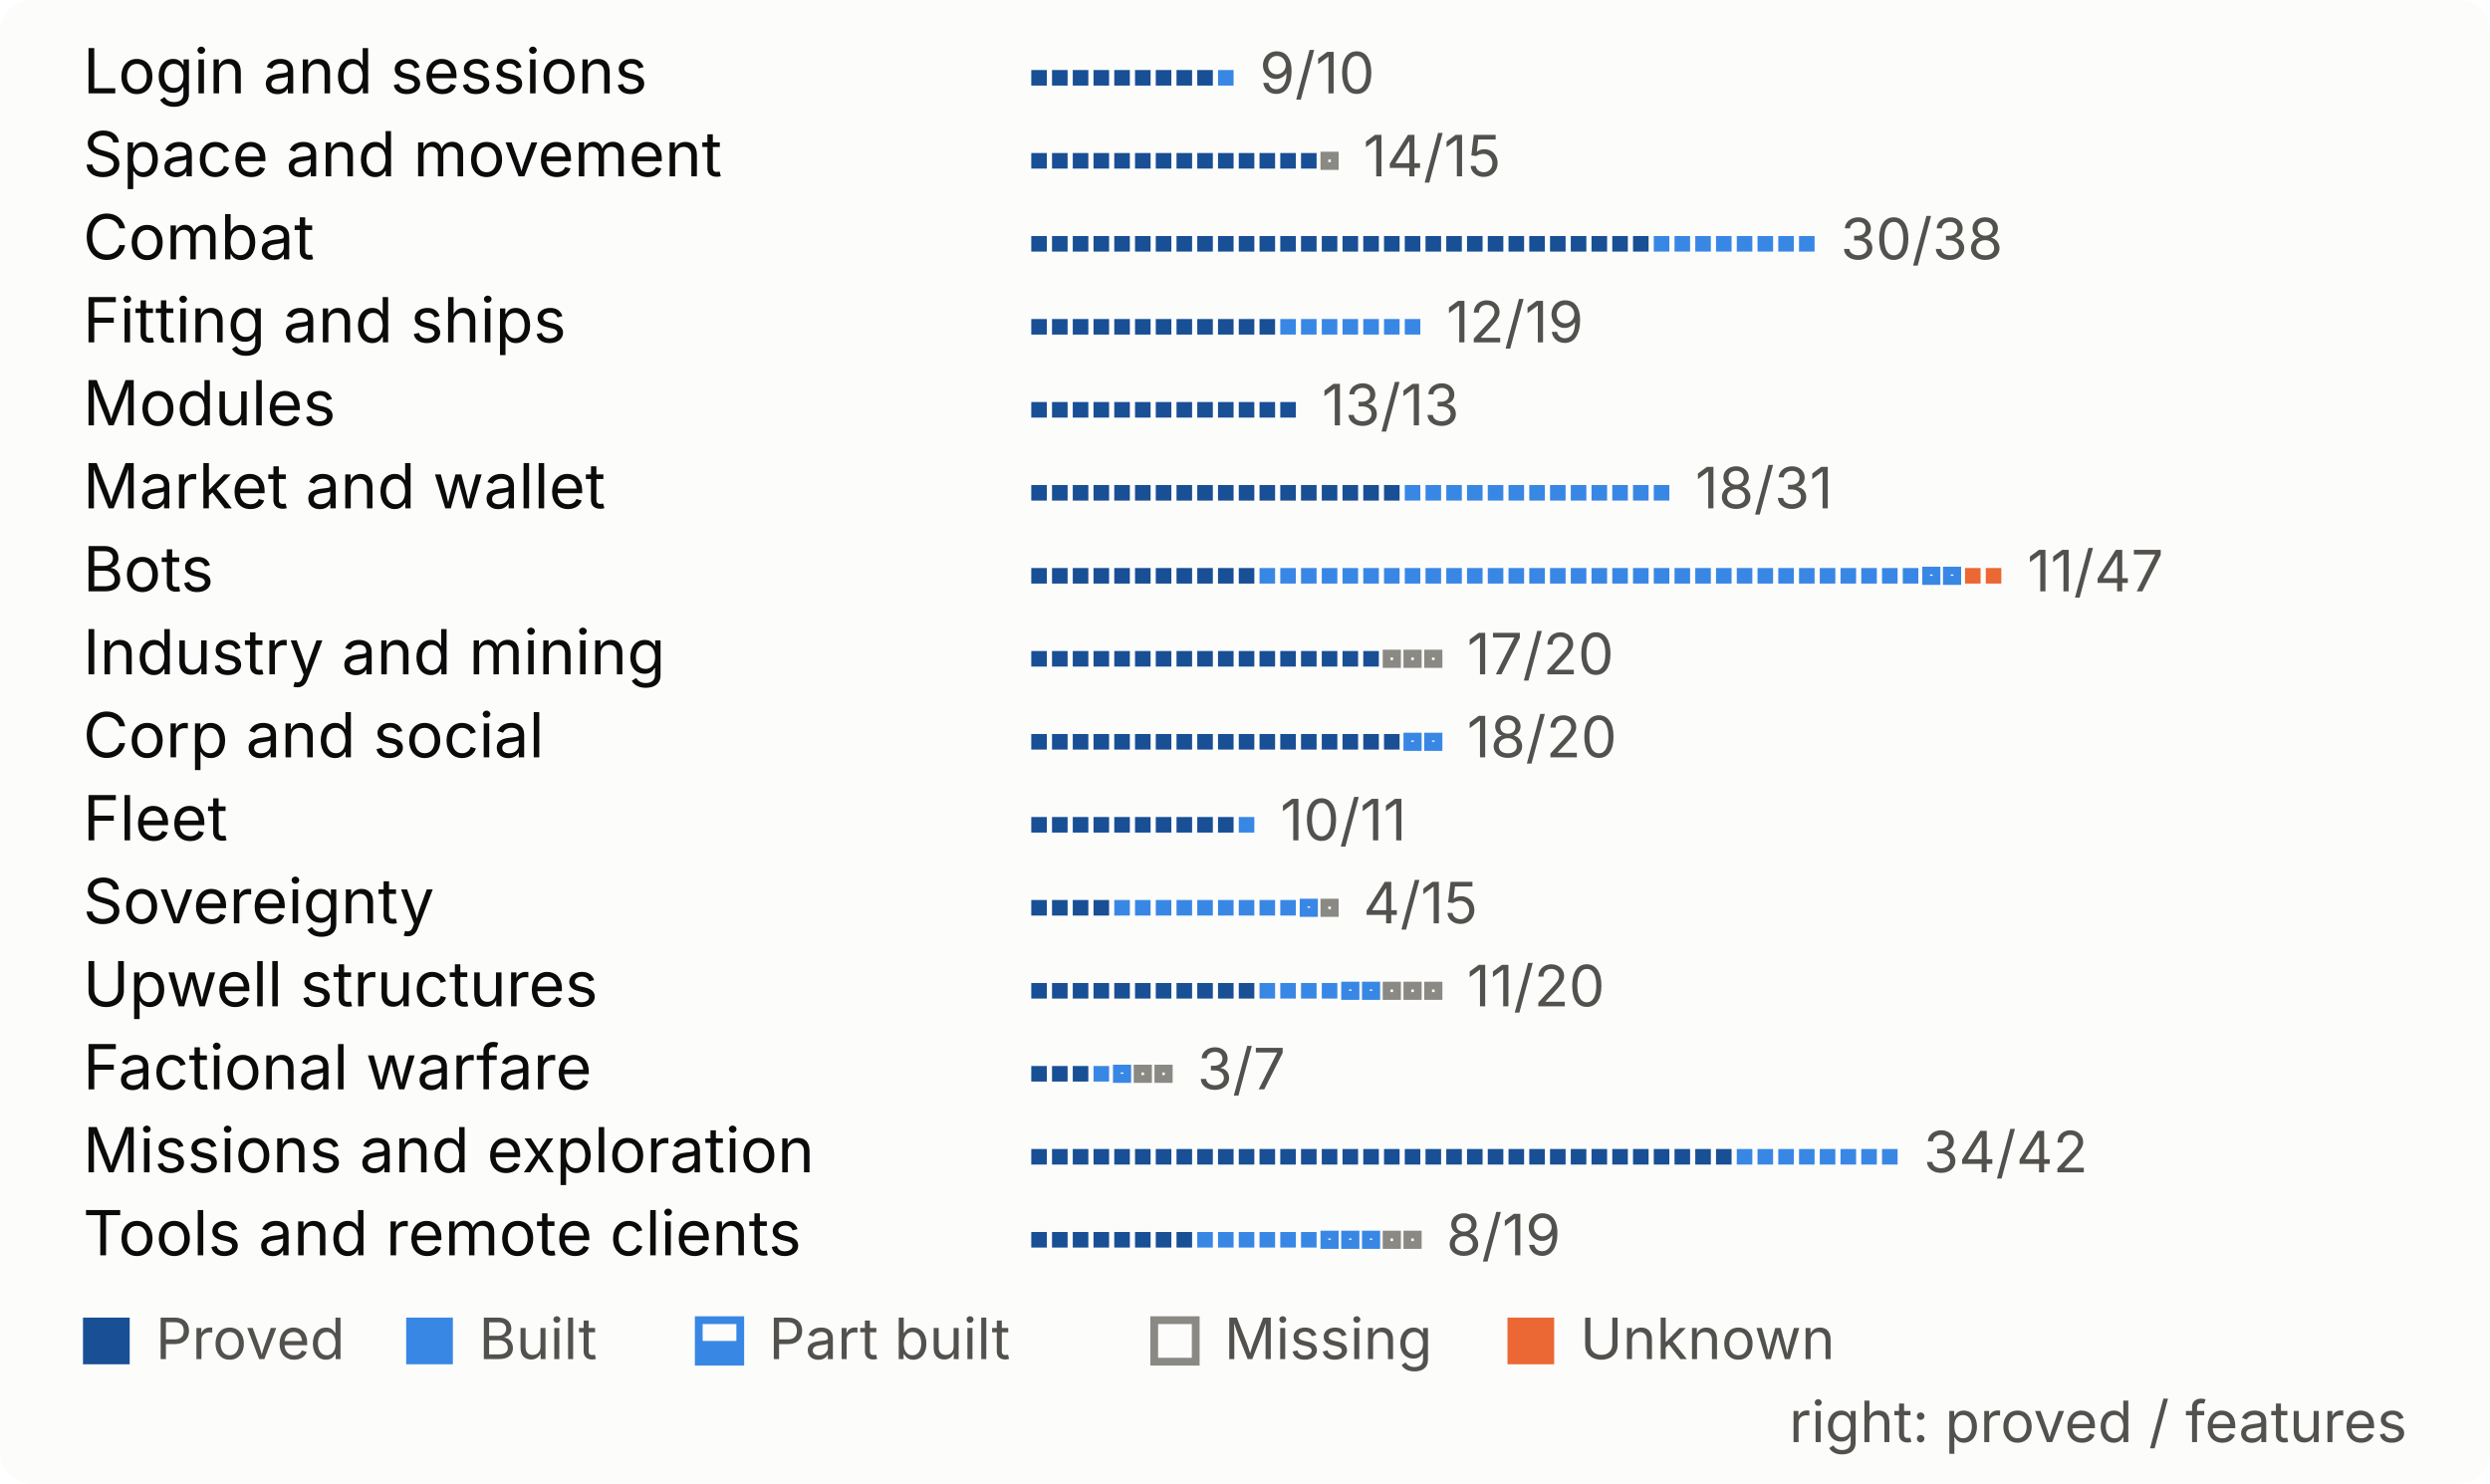
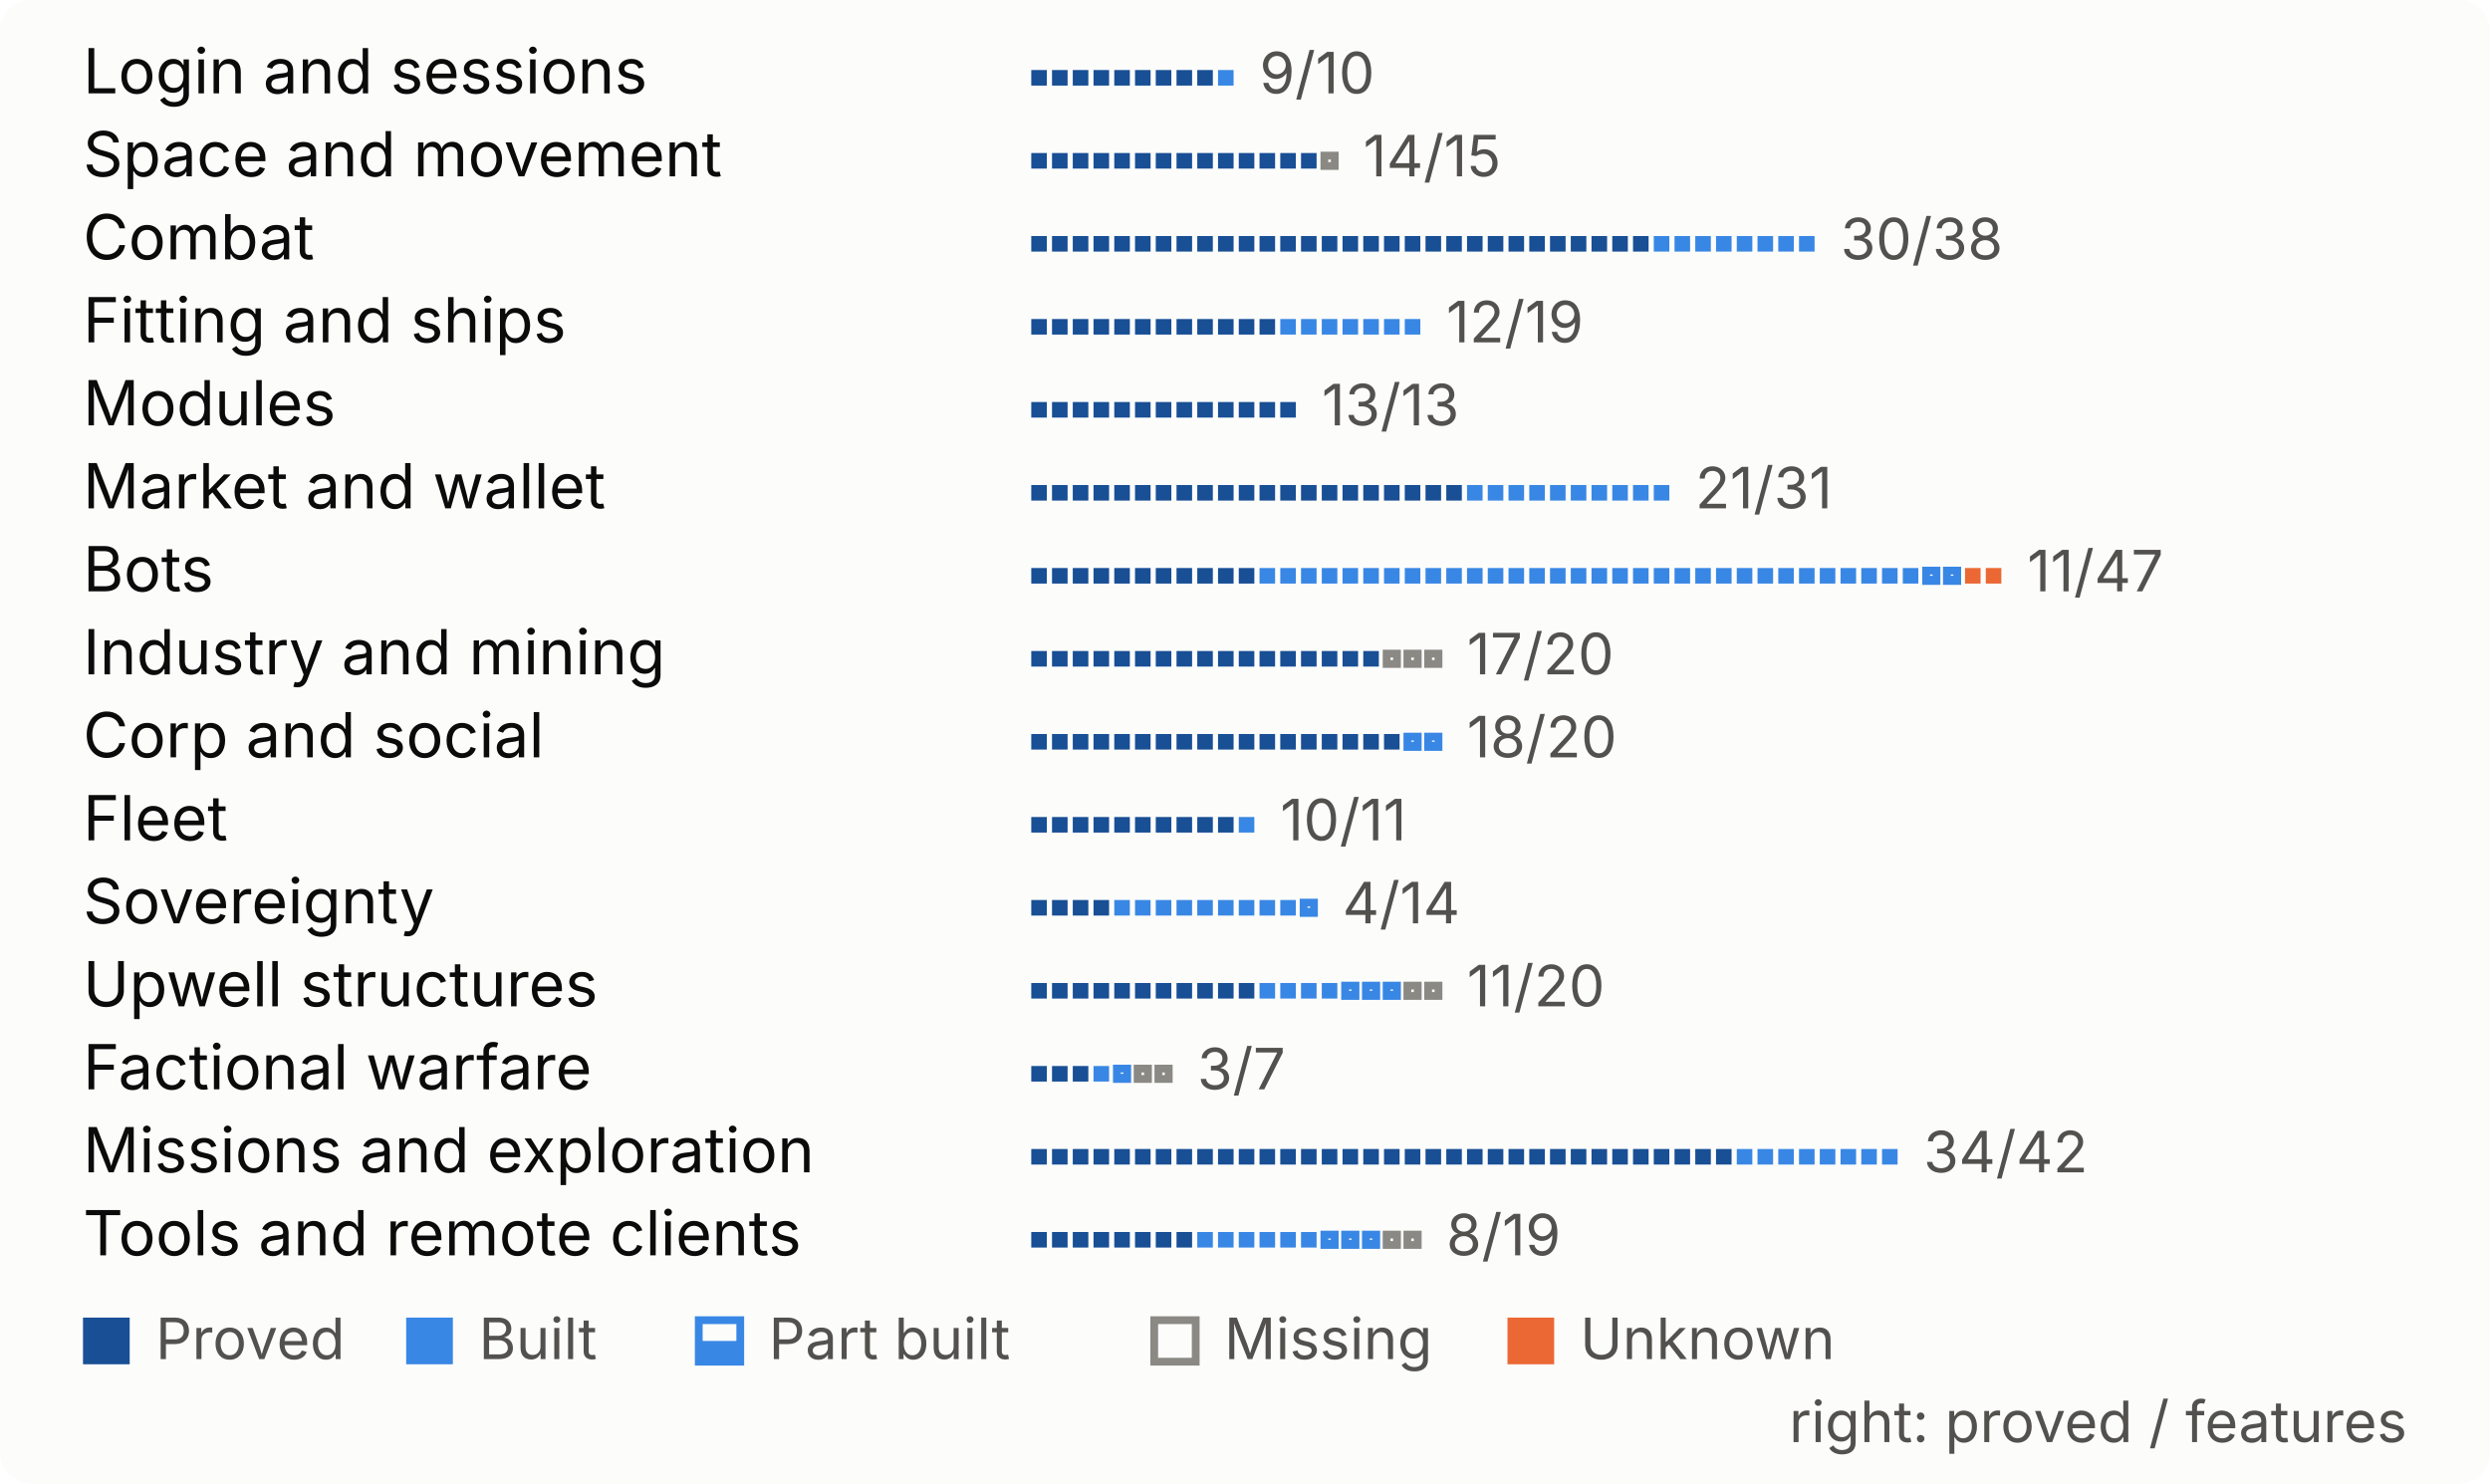
<svg xmlns="http://www.w3.org/2000/svg" width="480" height="286" viewBox="0 0 480 286" role="img" aria-label="Progress by system, one mark per feature">
  <style>
.bg{fill:#fcfcfb}.t{fill:#0b0b0b}.s{fill:#52514e}.rule{fill:#e1e0d9}
.proved{fill:#184f95}.built{fill:#3987e5}.unknown{fill:#eb6834}
.part-o{fill:none;stroke:#3987e5;stroke-width:1.5}.part-f{fill:#3987e5}
.missing{fill:none;stroke:#8a8984;stroke-width:1.5}
.pass{fill:#184f95}.fail{fill:#eb6834}.none{fill:none;stroke:#8a8984;stroke-width:1.5}
@media (prefers-color-scheme:dark){
.bg{fill:#1a1a19}.t{fill:#f0efec}.s{fill:#c3c2b7}.rule{fill:#383835}
.proved{fill:#86b6ef}.built{fill:#3987e5}.unknown{fill:#d95926}
.part-o{stroke:#3987e5}.part-f{fill:#3987e5}
.missing{stroke:#8d8c85}
.pass{fill:#86b6ef}.fail{fill:#d95926}.none{stroke:#8d8c85}
}
text{font-family:system-ui,-apple-system,"Segoe UI",sans-serif;font-size:12px}
.big{font-size:26px;font-weight:600}.b{font-weight:600}.xs{font-size:11px}
</style>
  <rect width="480" height="286" rx="6" class="bg" />
  <text x="16.0" y="18.0" class="t">Login and sessions</text>
  <rect x="198.8" y="13.5" width="3" height="3" class="proved" />
  <rect x="202.8" y="13.5" width="3" height="3" class="proved" />
  <rect x="206.8" y="13.5" width="3" height="3" class="proved" />
  <rect x="210.8" y="13.5" width="3" height="3" class="proved" />
  <rect x="214.8" y="13.5" width="3" height="3" class="proved" />
  <rect x="218.8" y="13.5" width="3" height="3" class="proved" />
  <rect x="222.8" y="13.5" width="3" height="3" class="proved" />
  <rect x="226.8" y="13.5" width="3" height="3" class="proved" />
  <rect x="230.8" y="13.5" width="3" height="3" class="proved" />
  <rect x="234.8" y="13.5" width="3" height="3" class="built" />
  <text x="242.8" y="18.0" class="s xs">9/10</text>
  <text x="16.0" y="34.0" class="t">Space and movement</text>
  <rect x="198.8" y="29.5" width="3" height="3" class="proved" />
  <rect x="202.8" y="29.5" width="3" height="3" class="proved" />
  <rect x="206.8" y="29.5" width="3" height="3" class="proved" />
  <rect x="210.8" y="29.5" width="3" height="3" class="proved" />
  <rect x="214.8" y="29.5" width="3" height="3" class="proved" />
  <rect x="218.8" y="29.5" width="3" height="3" class="proved" />
  <rect x="222.8" y="29.5" width="3" height="3" class="proved" />
  <rect x="226.8" y="29.5" width="3" height="3" class="proved" />
  <rect x="230.8" y="29.5" width="3" height="3" class="proved" />
  <rect x="234.8" y="29.5" width="3" height="3" class="proved" />
  <rect x="238.8" y="29.5" width="3" height="3" class="proved" />
  <rect x="242.8" y="29.5" width="3" height="3" class="proved" />
  <rect x="246.8" y="29.5" width="3" height="3" class="proved" />
  <rect x="250.8" y="29.5" width="3" height="3" class="proved" />
  <rect x="255.3" y="30.0" width="2" height="2" fill="none" class="missing" />
  <text x="262.8" y="34.0" class="s xs">14/15</text>
  <text x="16.0" y="50.0" class="t">Combat</text>
  <rect x="198.8" y="45.5" width="3" height="3" class="proved" />
  <rect x="202.8" y="45.5" width="3" height="3" class="proved" />
  <rect x="206.8" y="45.5" width="3" height="3" class="proved" />
  <rect x="210.8" y="45.5" width="3" height="3" class="proved" />
  <rect x="214.8" y="45.5" width="3" height="3" class="proved" />
  <rect x="218.8" y="45.5" width="3" height="3" class="proved" />
  <rect x="222.8" y="45.5" width="3" height="3" class="proved" />
  <rect x="226.8" y="45.5" width="3" height="3" class="proved" />
  <rect x="230.8" y="45.5" width="3" height="3" class="proved" />
  <rect x="234.8" y="45.5" width="3" height="3" class="proved" />
  <rect x="238.8" y="45.5" width="3" height="3" class="proved" />
  <rect x="242.8" y="45.5" width="3" height="3" class="proved" />
  <rect x="246.8" y="45.5" width="3" height="3" class="proved" />
  <rect x="250.8" y="45.5" width="3" height="3" class="proved" />
  <rect x="254.8" y="45.5" width="3" height="3" class="proved" />
  <rect x="258.8" y="45.5" width="3" height="3" class="proved" />
  <rect x="262.8" y="45.5" width="3" height="3" class="proved" />
  <rect x="266.8" y="45.5" width="3" height="3" class="proved" />
  <rect x="270.8" y="45.5" width="3" height="3" class="proved" />
  <rect x="274.8" y="45.5" width="3" height="3" class="proved" />
  <rect x="278.8" y="45.5" width="3" height="3" class="proved" />
  <rect x="282.8" y="45.5" width="3" height="3" class="proved" />
  <rect x="286.8" y="45.5" width="3" height="3" class="proved" />
  <rect x="290.8" y="45.5" width="3" height="3" class="proved" />
  <rect x="294.8" y="45.5" width="3" height="3" class="proved" />
  <rect x="298.8" y="45.5" width="3" height="3" class="proved" />
  <rect x="302.8" y="45.5" width="3" height="3" class="proved" />
  <rect x="306.8" y="45.5" width="3" height="3" class="proved" />
  <rect x="310.8" y="45.5" width="3" height="3" class="proved" />
  <rect x="314.8" y="45.5" width="3" height="3" class="proved" />
  <rect x="318.8" y="45.5" width="3" height="3" class="built" />
  <rect x="322.8" y="45.5" width="3" height="3" class="built" />
  <rect x="326.8" y="45.5" width="3" height="3" class="built" />
  <rect x="330.8" y="45.5" width="3" height="3" class="built" />
  <rect x="334.8" y="45.5" width="3" height="3" class="built" />
  <rect x="338.8" y="45.5" width="3" height="3" class="built" />
  <rect x="342.8" y="45.5" width="3" height="3" class="built" />
  <rect x="346.8" y="45.5" width="3" height="3" class="built" />
  <text x="354.8" y="50.0" class="s xs">30/38</text>
  <text x="16.0" y="66.0" class="t">Fitting and ships</text>
  <rect x="198.8" y="61.5" width="3" height="3" class="proved" />
  <rect x="202.8" y="61.5" width="3" height="3" class="proved" />
  <rect x="206.8" y="61.5" width="3" height="3" class="proved" />
  <rect x="210.8" y="61.5" width="3" height="3" class="proved" />
  <rect x="214.8" y="61.5" width="3" height="3" class="proved" />
  <rect x="218.8" y="61.5" width="3" height="3" class="proved" />
  <rect x="222.8" y="61.5" width="3" height="3" class="proved" />
  <rect x="226.8" y="61.5" width="3" height="3" class="proved" />
  <rect x="230.8" y="61.5" width="3" height="3" class="proved" />
  <rect x="234.8" y="61.5" width="3" height="3" class="proved" />
  <rect x="238.8" y="61.5" width="3" height="3" class="proved" />
  <rect x="242.8" y="61.5" width="3" height="3" class="proved" />
  <rect x="246.8" y="61.5" width="3" height="3" class="built" />
  <rect x="250.8" y="61.5" width="3" height="3" class="built" />
  <rect x="254.8" y="61.5" width="3" height="3" class="built" />
  <rect x="258.8" y="61.5" width="3" height="3" class="built" />
  <rect x="262.8" y="61.5" width="3" height="3" class="built" />
  <rect x="266.8" y="61.5" width="3" height="3" class="built" />
  <rect x="270.8" y="61.5" width="3" height="3" class="built" />
  <text x="278.8" y="66.0" class="s xs">12/19</text>
  <text x="16.0" y="82.0" class="t">Modules</text>
  <rect x="198.8" y="77.5" width="3" height="3" class="proved" />
  <rect x="202.8" y="77.5" width="3" height="3" class="proved" />
  <rect x="206.8" y="77.5" width="3" height="3" class="proved" />
  <rect x="210.8" y="77.5" width="3" height="3" class="proved" />
  <rect x="214.8" y="77.5" width="3" height="3" class="proved" />
  <rect x="218.8" y="77.5" width="3" height="3" class="proved" />
  <rect x="222.8" y="77.5" width="3" height="3" class="proved" />
  <rect x="226.8" y="77.5" width="3" height="3" class="proved" />
  <rect x="230.8" y="77.5" width="3" height="3" class="proved" />
  <rect x="234.8" y="77.5" width="3" height="3" class="proved" />
  <rect x="238.8" y="77.5" width="3" height="3" class="proved" />
  <rect x="242.8" y="77.5" width="3" height="3" class="proved" />
  <rect x="246.8" y="77.5" width="3" height="3" class="proved" />
  <text x="254.8" y="82.0" class="s xs">13/13</text>
  <text x="16.0" y="98.0" class="t">Market and wallet</text>
  <rect x="198.8" y="93.5" width="3" height="3" class="proved" />
  <rect x="202.8" y="93.5" width="3" height="3" class="proved" />
  <rect x="206.8" y="93.5" width="3" height="3" class="proved" />
  <rect x="210.8" y="93.5" width="3" height="3" class="proved" />
  <rect x="214.8" y="93.5" width="3" height="3" class="proved" />
  <rect x="218.8" y="93.5" width="3" height="3" class="proved" />
  <rect x="222.8" y="93.5" width="3" height="3" class="proved" />
  <rect x="226.8" y="93.5" width="3" height="3" class="proved" />
  <rect x="230.8" y="93.5" width="3" height="3" class="proved" />
  <rect x="234.8" y="93.5" width="3" height="3" class="proved" />
  <rect x="238.8" y="93.5" width="3" height="3" class="proved" />
  <rect x="242.8" y="93.5" width="3" height="3" class="proved" />
  <rect x="246.8" y="93.5" width="3" height="3" class="proved" />
  <rect x="250.8" y="93.5" width="3" height="3" class="proved" />
  <rect x="254.8" y="93.5" width="3" height="3" class="proved" />
  <rect x="258.8" y="93.5" width="3" height="3" class="proved" />
  <rect x="262.8" y="93.5" width="3" height="3" class="proved" />
  <rect x="266.8" y="93.5" width="3" height="3" class="proved" />
-   <rect x="270.8" y="93.5" width="3" height="3" class="built" />
-   <rect x="274.8" y="93.5" width="3" height="3" class="built" />
-   <rect x="278.8" y="93.5" width="3" height="3" class="built" />
+   <rect x="270.8" y="93.5" width="3" height="3" class="proved" />
+   <rect x="274.8" y="93.5" width="3" height="3" class="proved" />
+   <rect x="278.8" y="93.5" width="3" height="3" class="proved" />
  <rect x="282.8" y="93.5" width="3" height="3" class="built" />
  <rect x="286.8" y="93.5" width="3" height="3" class="built" />
  <rect x="290.8" y="93.5" width="3" height="3" class="built" />
  <rect x="294.8" y="93.5" width="3" height="3" class="built" />
  <rect x="298.8" y="93.5" width="3" height="3" class="built" />
  <rect x="302.8" y="93.5" width="3" height="3" class="built" />
  <rect x="306.8" y="93.5" width="3" height="3" class="built" />
  <rect x="310.8" y="93.5" width="3" height="3" class="built" />
  <rect x="314.8" y="93.5" width="3" height="3" class="built" />
  <rect x="318.8" y="93.5" width="3" height="3" class="built" />
-   <text x="326.8" y="98.0" class="s xs">18/31</text>
+   <text x="326.8" y="98.0" class="s xs">21/31</text>
  <text x="16.0" y="114.0" class="t">Bots</text>
  <rect x="198.8" y="109.5" width="3" height="3" class="proved" />
  <rect x="202.8" y="109.5" width="3" height="3" class="proved" />
  <rect x="206.8" y="109.5" width="3" height="3" class="proved" />
  <rect x="210.8" y="109.5" width="3" height="3" class="proved" />
  <rect x="214.8" y="109.5" width="3" height="3" class="proved" />
  <rect x="218.8" y="109.5" width="3" height="3" class="proved" />
  <rect x="222.8" y="109.5" width="3" height="3" class="proved" />
  <rect x="226.8" y="109.5" width="3" height="3" class="proved" />
  <rect x="230.8" y="109.5" width="3" height="3" class="proved" />
  <rect x="234.8" y="109.5" width="3" height="3" class="proved" />
  <rect x="238.8" y="109.5" width="3" height="3" class="proved" />
  <rect x="242.8" y="109.5" width="3" height="3" class="built" />
  <rect x="246.8" y="109.5" width="3" height="3" class="built" />
  <rect x="250.8" y="109.5" width="3" height="3" class="built" />
  <rect x="254.8" y="109.5" width="3" height="3" class="built" />
  <rect x="258.8" y="109.5" width="3" height="3" class="built" />
  <rect x="262.8" y="109.5" width="3" height="3" class="built" />
  <rect x="266.8" y="109.5" width="3" height="3" class="built" />
  <rect x="270.8" y="109.5" width="3" height="3" class="built" />
  <rect x="274.8" y="109.5" width="3" height="3" class="built" />
  <rect x="278.8" y="109.5" width="3" height="3" class="built" />
  <rect x="282.8" y="109.5" width="3" height="3" class="built" />
  <rect x="286.8" y="109.5" width="3" height="3" class="built" />
  <rect x="290.8" y="109.5" width="3" height="3" class="built" />
  <rect x="294.8" y="109.5" width="3" height="3" class="built" />
  <rect x="298.8" y="109.5" width="3" height="3" class="built" />
  <rect x="302.8" y="109.5" width="3" height="3" class="built" />
  <rect x="306.8" y="109.5" width="3" height="3" class="built" />
  <rect x="310.8" y="109.5" width="3" height="3" class="built" />
  <rect x="314.8" y="109.5" width="3" height="3" class="built" />
  <rect x="318.8" y="109.5" width="3" height="3" class="built" />
  <rect x="322.8" y="109.5" width="3" height="3" class="built" />
  <rect x="326.8" y="109.5" width="3" height="3" class="built" />
  <rect x="330.8" y="109.5" width="3" height="3" class="built" />
  <rect x="334.8" y="109.5" width="3" height="3" class="built" />
  <rect x="338.8" y="109.5" width="3" height="3" class="built" />
  <rect x="342.8" y="109.5" width="3" height="3" class="built" />
  <rect x="346.8" y="109.5" width="3" height="3" class="built" />
  <rect x="350.8" y="109.5" width="3" height="3" class="built" />
  <rect x="354.8" y="109.5" width="3" height="3" class="built" />
  <rect x="358.8" y="109.5" width="3" height="3" class="built" />
  <rect x="362.8" y="109.5" width="3" height="3" class="built" />
  <rect x="366.8" y="109.5" width="3" height="3" class="built" />
  <rect x="371.3" y="110.0" width="2" height="2" fill="none" class="part-o" />
  <rect x="370.8" y="111.0" width="3" height="1.5" class="part-f" />
  <rect x="375.3" y="110.0" width="2" height="2" fill="none" class="part-o" />
  <rect x="374.8" y="111.0" width="3" height="1.5" class="part-f" />
  <rect x="378.8" y="109.5" width="3" height="3" class="unknown" />
  <rect x="382.8" y="109.5" width="3" height="3" class="unknown" />
  <text x="390.8" y="114.0" class="s xs">11/47</text>
  <text x="16.0" y="130.0" class="t">Industry and mining</text>
  <rect x="198.8" y="125.5" width="3" height="3" class="proved" />
  <rect x="202.8" y="125.5" width="3" height="3" class="proved" />
  <rect x="206.8" y="125.5" width="3" height="3" class="proved" />
  <rect x="210.8" y="125.5" width="3" height="3" class="proved" />
  <rect x="214.8" y="125.5" width="3" height="3" class="proved" />
  <rect x="218.8" y="125.5" width="3" height="3" class="proved" />
  <rect x="222.8" y="125.5" width="3" height="3" class="proved" />
  <rect x="226.8" y="125.5" width="3" height="3" class="proved" />
  <rect x="230.8" y="125.5" width="3" height="3" class="proved" />
  <rect x="234.8" y="125.5" width="3" height="3" class="proved" />
  <rect x="238.8" y="125.5" width="3" height="3" class="proved" />
  <rect x="242.8" y="125.5" width="3" height="3" class="proved" />
  <rect x="246.8" y="125.5" width="3" height="3" class="proved" />
  <rect x="250.8" y="125.5" width="3" height="3" class="proved" />
  <rect x="254.8" y="125.5" width="3" height="3" class="proved" />
  <rect x="258.8" y="125.5" width="3" height="3" class="proved" />
  <rect x="262.8" y="125.5" width="3" height="3" class="proved" />
  <rect x="267.3" y="126.0" width="2" height="2" fill="none" class="missing" />
  <rect x="271.3" y="126.0" width="2" height="2" fill="none" class="missing" />
  <rect x="275.3" y="126.0" width="2" height="2" fill="none" class="missing" />
  <text x="282.8" y="130.0" class="s xs">17/20</text>
  <text x="16.0" y="146.0" class="t">Corp and social</text>
  <rect x="198.8" y="141.5" width="3" height="3" class="proved" />
  <rect x="202.8" y="141.5" width="3" height="3" class="proved" />
  <rect x="206.8" y="141.5" width="3" height="3" class="proved" />
  <rect x="210.8" y="141.5" width="3" height="3" class="proved" />
  <rect x="214.8" y="141.5" width="3" height="3" class="proved" />
  <rect x="218.8" y="141.5" width="3" height="3" class="proved" />
  <rect x="222.8" y="141.5" width="3" height="3" class="proved" />
  <rect x="226.8" y="141.5" width="3" height="3" class="proved" />
  <rect x="230.8" y="141.5" width="3" height="3" class="proved" />
  <rect x="234.8" y="141.5" width="3" height="3" class="proved" />
  <rect x="238.8" y="141.5" width="3" height="3" class="proved" />
  <rect x="242.8" y="141.5" width="3" height="3" class="proved" />
  <rect x="246.8" y="141.5" width="3" height="3" class="proved" />
  <rect x="250.8" y="141.5" width="3" height="3" class="proved" />
  <rect x="254.8" y="141.5" width="3" height="3" class="proved" />
  <rect x="258.8" y="141.5" width="3" height="3" class="proved" />
  <rect x="262.8" y="141.5" width="3" height="3" class="proved" />
  <rect x="266.8" y="141.5" width="3" height="3" class="proved" />
  <rect x="271.3" y="142.0" width="2" height="2" fill="none" class="part-o" />
  <rect x="270.8" y="143.0" width="3" height="1.5" class="part-f" />
  <rect x="275.3" y="142.0" width="2" height="2" fill="none" class="part-o" />
  <rect x="274.8" y="143.0" width="3" height="1.5" class="part-f" />
  <text x="282.8" y="146.0" class="s xs">18/20</text>
  <text x="16.0" y="162.0" class="t">Fleet</text>
  <rect x="198.8" y="157.5" width="3" height="3" class="proved" />
  <rect x="202.8" y="157.5" width="3" height="3" class="proved" />
  <rect x="206.8" y="157.5" width="3" height="3" class="proved" />
  <rect x="210.8" y="157.5" width="3" height="3" class="proved" />
  <rect x="214.8" y="157.5" width="3" height="3" class="proved" />
  <rect x="218.8" y="157.5" width="3" height="3" class="proved" />
  <rect x="222.8" y="157.5" width="3" height="3" class="proved" />
  <rect x="226.8" y="157.5" width="3" height="3" class="proved" />
  <rect x="230.8" y="157.5" width="3" height="3" class="proved" />
  <rect x="234.8" y="157.5" width="3" height="3" class="proved" />
  <rect x="238.8" y="157.5" width="3" height="3" class="built" />
  <text x="246.8" y="162.0" class="s xs">10/11</text>
  <text x="16.0" y="178.0" class="t">Sovereignty</text>
  <rect x="198.8" y="173.5" width="3" height="3" class="proved" />
  <rect x="202.8" y="173.5" width="3" height="3" class="proved" />
  <rect x="206.8" y="173.5" width="3" height="3" class="proved" />
  <rect x="210.8" y="173.5" width="3" height="3" class="proved" />
  <rect x="214.8" y="173.5" width="3" height="3" class="built" />
  <rect x="218.8" y="173.5" width="3" height="3" class="built" />
  <rect x="222.8" y="173.5" width="3" height="3" class="built" />
  <rect x="226.8" y="173.5" width="3" height="3" class="built" />
  <rect x="230.8" y="173.5" width="3" height="3" class="built" />
  <rect x="234.8" y="173.5" width="3" height="3" class="built" />
  <rect x="238.8" y="173.5" width="3" height="3" class="built" />
  <rect x="242.8" y="173.5" width="3" height="3" class="built" />
  <rect x="246.8" y="173.5" width="3" height="3" class="built" />
  <rect x="251.3" y="174.0" width="2" height="2" fill="none" class="part-o" />
  <rect x="250.8" y="175.0" width="3" height="1.5" class="part-f" />
-   <rect x="255.3" y="174.0" width="2" height="2" fill="none" class="missing" />
-   <text x="262.8" y="178.0" class="s xs">4/15</text>
+   <text x="258.8" y="178.0" class="s xs">4/14</text>
  <text x="16.0" y="194.0" class="t">Upwell structures</text>
  <rect x="198.8" y="189.5" width="3" height="3" class="proved" />
  <rect x="202.8" y="189.5" width="3" height="3" class="proved" />
  <rect x="206.8" y="189.5" width="3" height="3" class="proved" />
  <rect x="210.8" y="189.5" width="3" height="3" class="proved" />
  <rect x="214.8" y="189.5" width="3" height="3" class="proved" />
  <rect x="218.8" y="189.5" width="3" height="3" class="proved" />
  <rect x="222.8" y="189.5" width="3" height="3" class="proved" />
  <rect x="226.8" y="189.5" width="3" height="3" class="proved" />
  <rect x="230.8" y="189.5" width="3" height="3" class="proved" />
  <rect x="234.8" y="189.5" width="3" height="3" class="proved" />
  <rect x="238.8" y="189.5" width="3" height="3" class="proved" />
  <rect x="242.8" y="189.5" width="3" height="3" class="built" />
  <rect x="246.8" y="189.5" width="3" height="3" class="built" />
  <rect x="250.8" y="189.5" width="3" height="3" class="built" />
  <rect x="254.8" y="189.5" width="3" height="3" class="built" />
  <rect x="259.3" y="190.0" width="2" height="2" fill="none" class="part-o" />
  <rect x="258.8" y="191.0" width="3" height="1.5" class="part-f" />
  <rect x="263.3" y="190.0" width="2" height="2" fill="none" class="part-o" />
  <rect x="262.8" y="191.0" width="3" height="1.5" class="part-f" />
-   <rect x="267.3" y="190.0" width="2" height="2" fill="none" class="missing" />
+   <rect x="267.3" y="190.0" width="2" height="2" fill="none" class="part-o" />
+   <rect x="266.8" y="191.0" width="3" height="1.5" class="part-f" />
  <rect x="271.3" y="190.0" width="2" height="2" fill="none" class="missing" />
  <rect x="275.3" y="190.0" width="2" height="2" fill="none" class="missing" />
  <text x="282.8" y="194.0" class="s xs">11/20</text>
  <text x="16.0" y="210.0" class="t">Factional warfare</text>
  <rect x="198.8" y="205.5" width="3" height="3" class="proved" />
  <rect x="202.8" y="205.5" width="3" height="3" class="proved" />
  <rect x="206.8" y="205.5" width="3" height="3" class="proved" />
  <rect x="210.8" y="205.5" width="3" height="3" class="built" />
  <rect x="215.3" y="206.0" width="2" height="2" fill="none" class="part-o" />
  <rect x="214.8" y="207.0" width="3" height="1.5" class="part-f" />
  <rect x="219.3" y="206.0" width="2" height="2" fill="none" class="missing" />
  <rect x="223.3" y="206.0" width="2" height="2" fill="none" class="missing" />
  <text x="230.8" y="210.0" class="s xs">3/7</text>
  <text x="16.0" y="226.0" class="t">Missions and exploration</text>
  <rect x="198.8" y="221.5" width="3" height="3" class="proved" />
  <rect x="202.8" y="221.5" width="3" height="3" class="proved" />
  <rect x="206.8" y="221.5" width="3" height="3" class="proved" />
  <rect x="210.8" y="221.5" width="3" height="3" class="proved" />
  <rect x="214.8" y="221.5" width="3" height="3" class="proved" />
  <rect x="218.8" y="221.5" width="3" height="3" class="proved" />
  <rect x="222.8" y="221.5" width="3" height="3" class="proved" />
  <rect x="226.8" y="221.5" width="3" height="3" class="proved" />
  <rect x="230.8" y="221.5" width="3" height="3" class="proved" />
  <rect x="234.8" y="221.5" width="3" height="3" class="proved" />
  <rect x="238.8" y="221.5" width="3" height="3" class="proved" />
  <rect x="242.8" y="221.5" width="3" height="3" class="proved" />
  <rect x="246.8" y="221.5" width="3" height="3" class="proved" />
  <rect x="250.8" y="221.5" width="3" height="3" class="proved" />
  <rect x="254.8" y="221.5" width="3" height="3" class="proved" />
  <rect x="258.8" y="221.5" width="3" height="3" class="proved" />
  <rect x="262.8" y="221.5" width="3" height="3" class="proved" />
  <rect x="266.8" y="221.5" width="3" height="3" class="proved" />
  <rect x="270.8" y="221.5" width="3" height="3" class="proved" />
  <rect x="274.8" y="221.5" width="3" height="3" class="proved" />
  <rect x="278.8" y="221.5" width="3" height="3" class="proved" />
  <rect x="282.8" y="221.5" width="3" height="3" class="proved" />
  <rect x="286.8" y="221.5" width="3" height="3" class="proved" />
  <rect x="290.8" y="221.5" width="3" height="3" class="proved" />
  <rect x="294.8" y="221.5" width="3" height="3" class="proved" />
  <rect x="298.8" y="221.5" width="3" height="3" class="proved" />
  <rect x="302.8" y="221.5" width="3" height="3" class="proved" />
  <rect x="306.8" y="221.5" width="3" height="3" class="proved" />
  <rect x="310.8" y="221.5" width="3" height="3" class="proved" />
  <rect x="314.8" y="221.5" width="3" height="3" class="proved" />
  <rect x="318.8" y="221.5" width="3" height="3" class="proved" />
  <rect x="322.8" y="221.5" width="3" height="3" class="proved" />
  <rect x="326.8" y="221.5" width="3" height="3" class="proved" />
  <rect x="330.8" y="221.5" width="3" height="3" class="proved" />
  <rect x="334.8" y="221.5" width="3" height="3" class="built" />
  <rect x="338.8" y="221.5" width="3" height="3" class="built" />
  <rect x="342.8" y="221.5" width="3" height="3" class="built" />
  <rect x="346.8" y="221.5" width="3" height="3" class="built" />
  <rect x="350.8" y="221.5" width="3" height="3" class="built" />
  <rect x="354.8" y="221.5" width="3" height="3" class="built" />
  <rect x="358.8" y="221.5" width="3" height="3" class="built" />
  <rect x="362.8" y="221.5" width="3" height="3" class="built" />
  <text x="370.8" y="226.0" class="s xs">34/42</text>
  <text x="16.0" y="242.0" class="t">Tools and remote clients</text>
  <rect x="198.8" y="237.5" width="3" height="3" class="proved" />
  <rect x="202.8" y="237.5" width="3" height="3" class="proved" />
  <rect x="206.8" y="237.5" width="3" height="3" class="proved" />
  <rect x="210.8" y="237.5" width="3" height="3" class="proved" />
  <rect x="214.8" y="237.5" width="3" height="3" class="proved" />
  <rect x="218.8" y="237.5" width="3" height="3" class="proved" />
  <rect x="222.8" y="237.5" width="3" height="3" class="proved" />
  <rect x="226.8" y="237.5" width="3" height="3" class="proved" />
  <rect x="230.8" y="237.5" width="3" height="3" class="built" />
  <rect x="234.8" y="237.5" width="3" height="3" class="built" />
  <rect x="238.8" y="237.5" width="3" height="3" class="built" />
  <rect x="242.8" y="237.5" width="3" height="3" class="built" />
  <rect x="246.8" y="237.5" width="3" height="3" class="built" />
  <rect x="250.8" y="237.5" width="3" height="3" class="built" />
  <rect x="255.3" y="238.0" width="2" height="2" fill="none" class="part-o" />
  <rect x="254.8" y="239.0" width="3" height="1.5" class="part-f" />
  <rect x="259.3" y="238.0" width="2" height="2" fill="none" class="part-o" />
  <rect x="258.8" y="239.0" width="3" height="1.5" class="part-f" />
  <rect x="263.3" y="238.0" width="2" height="2" fill="none" class="part-o" />
  <rect x="262.8" y="239.0" width="3" height="1.5" class="part-f" />
  <rect x="267.3" y="238.0" width="2" height="2" fill="none" class="missing" />
  <rect x="271.3" y="238.0" width="2" height="2" fill="none" class="missing" />
  <text x="278.8" y="242.0" class="s xs">8/19</text>
  <rect x="16.0" y="254.0" width="9" height="9" class="proved" />
  <text x="30.0" y="262.0" class="s xs">Proved</text>
  <rect x="78.3" y="254.0" width="9" height="9" class="built" />
  <text x="92.3" y="262.0" class="s xs">Built</text>
  <rect x="134.7" y="254.5" width="8" height="8" fill="none" class="part-o" />
  <rect x="134.2" y="258.5" width="9" height="4.5" class="part-f" />
  <text x="148.2" y="262.0" class="s xs">Part built</text>
  <rect x="222.5" y="254.5" width="8" height="8" fill="none" class="missing" />
  <text x="236.0" y="262.0" class="s xs">Missing</text>
  <rect x="290.6" y="254.0" width="9" height="9" class="unknown" />
  <text x="304.6" y="262.0" class="s xs">Unknown</text>
  <text x="464.0" y="278.0" class="s xs" text-anchor="end">right: proved / features</text>
</svg>
